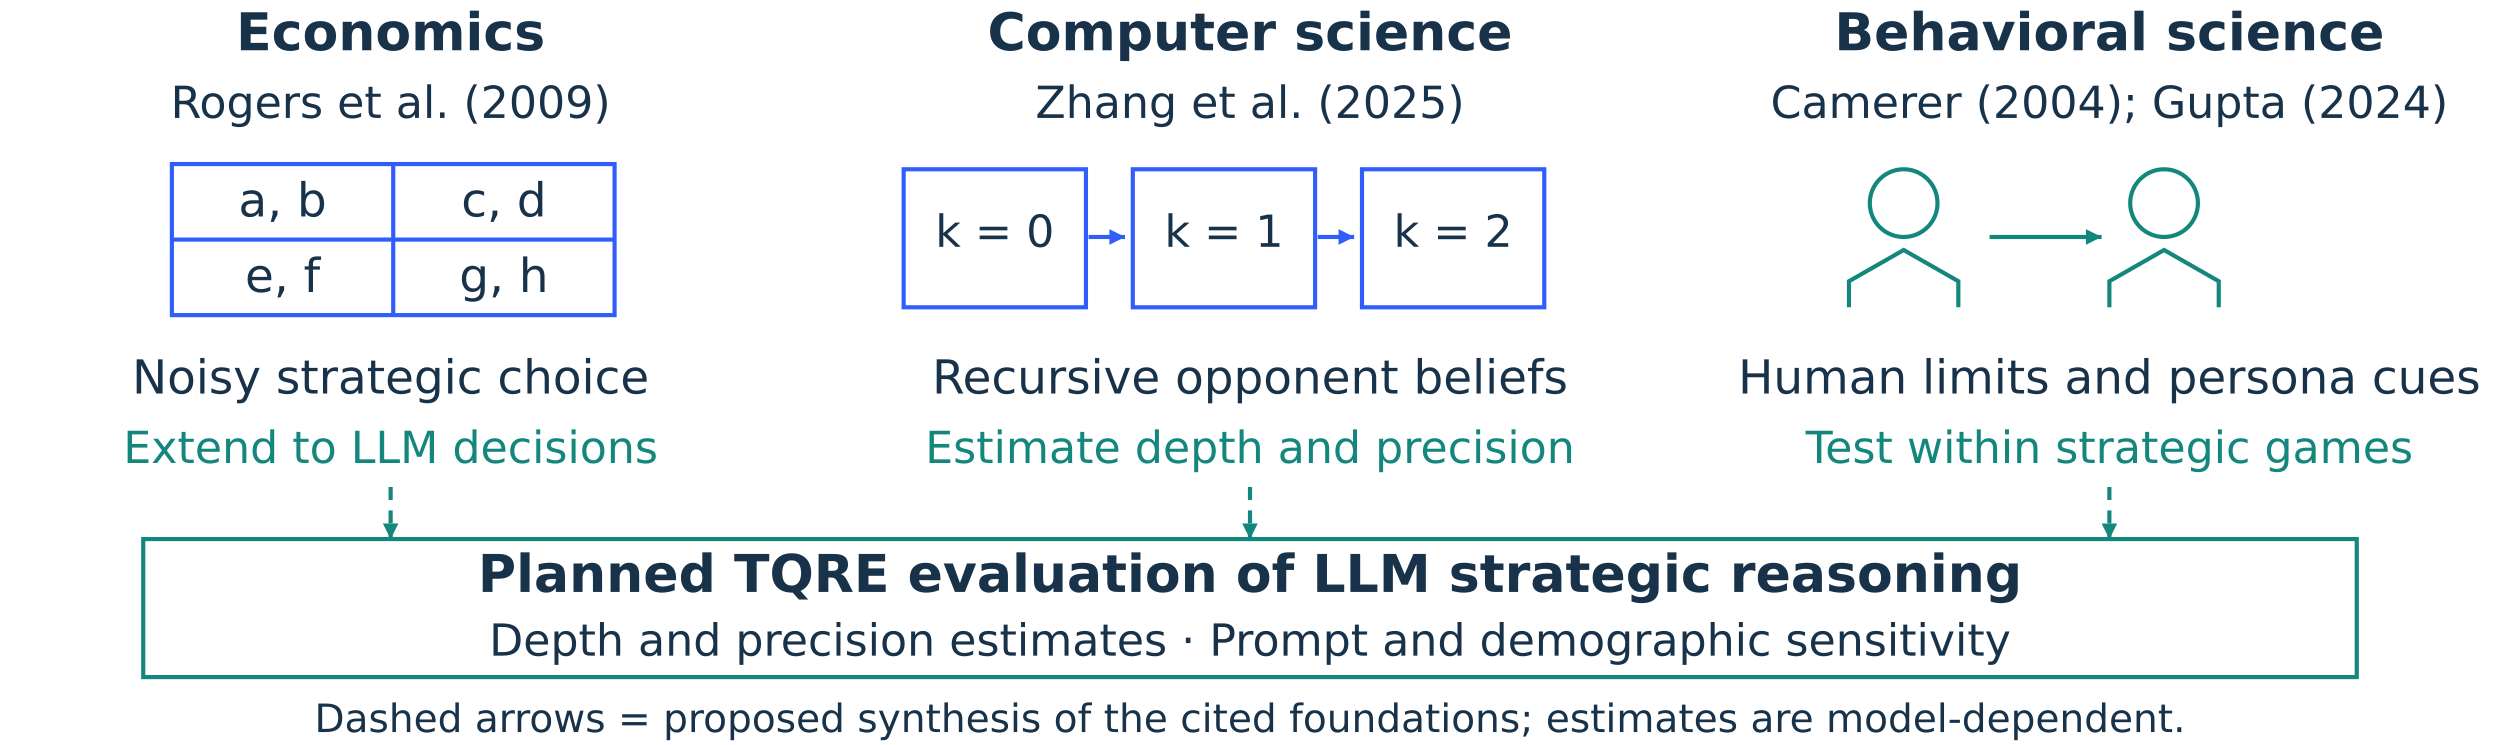
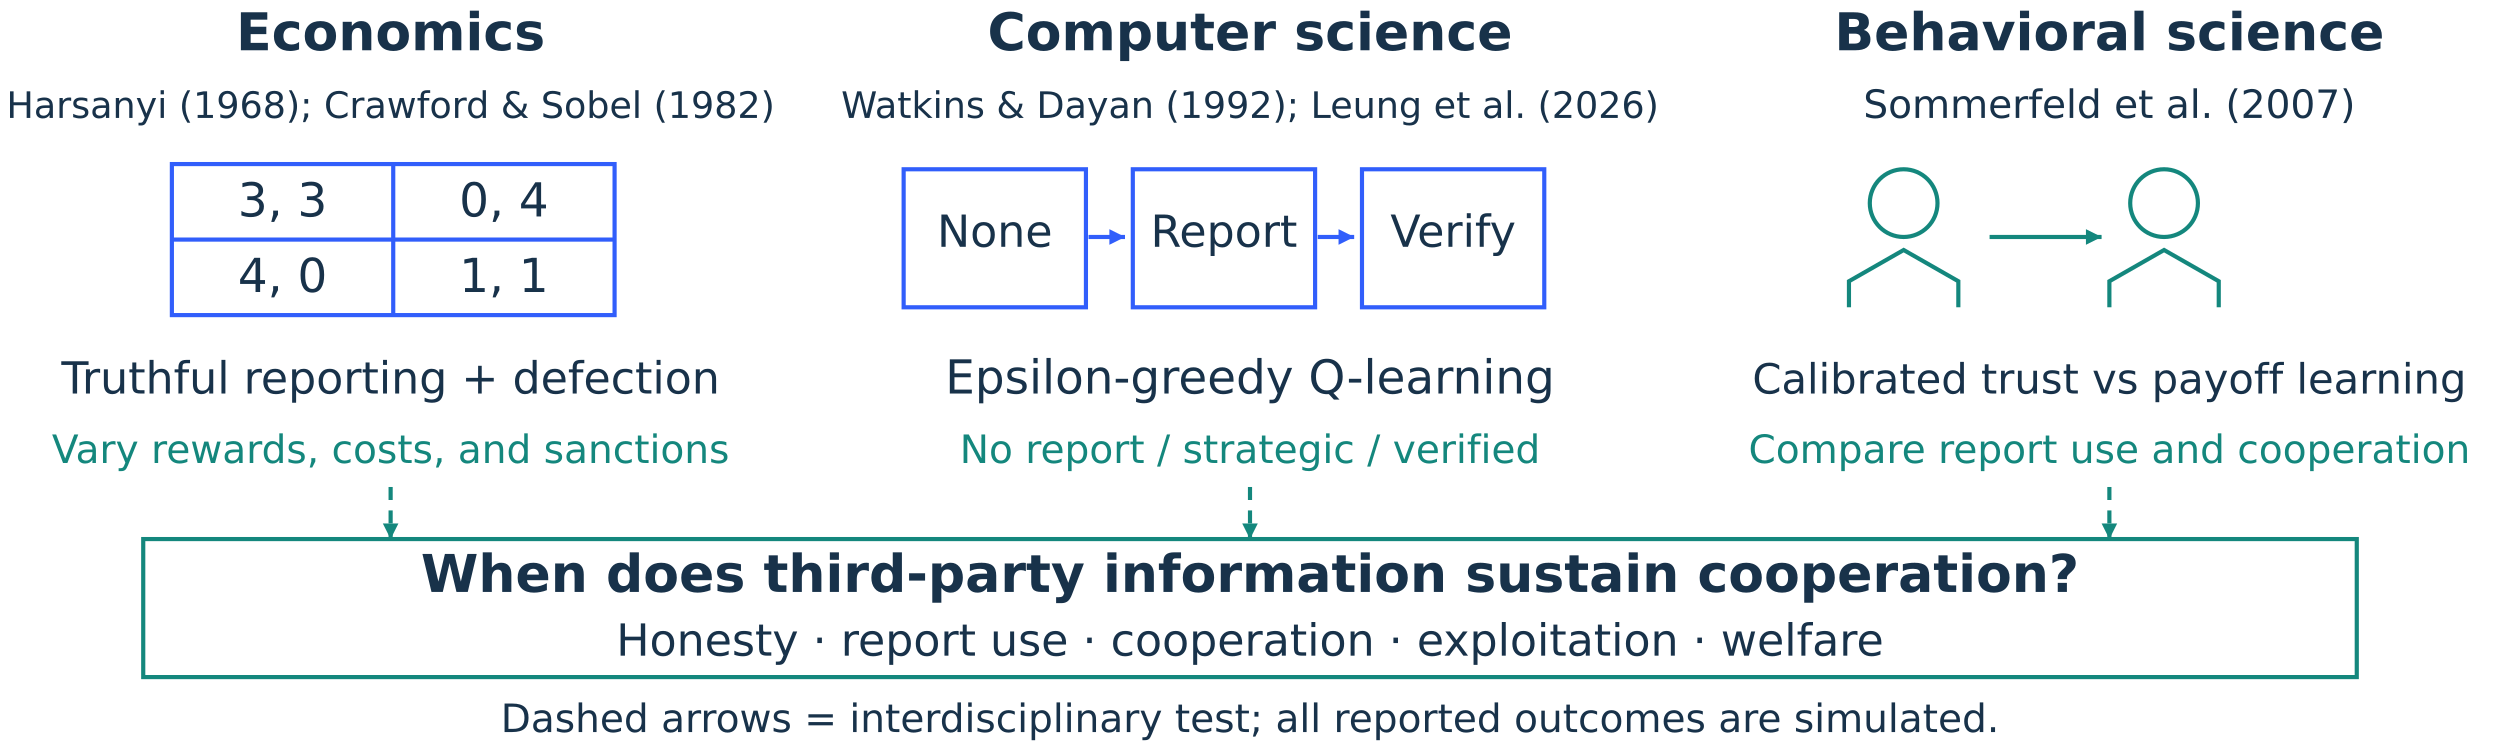
<svg xmlns="http://www.w3.org/2000/svg" width="506pt" height="150.746pt" viewBox="0 0 960 286">
  <text id="title0" data-containment="free" x="150.0" y="19.3" font-family="DejaVu Sans" font-size="20.0" font-weight="bold" text-anchor="middle" fill="#18324A">Economics</text>
-   <text id="cite0" data-containment="free" x="150.0" y="45.28" font-family="DejaVu Sans" font-size="17.0" font-weight="normal" text-anchor="middle" fill="#18324A">Rogers et al. (2009)</text>
+   <text id="cite0" data-containment="free" x="150.0" y="45.28" font-family="DejaVu Sans" font-size="14.0" font-weight="normal" text-anchor="middle" fill="#18324A">Harsanyi (1968); Crawford &amp; Sobel (1982)</text>
  <text id="title330" data-containment="free" x="480.0" y="19.3" font-family="DejaVu Sans" font-size="20.0" font-weight="bold" text-anchor="middle" fill="#18324A">Computer science</text>
-   <text id="cite330" data-containment="free" x="480.0" y="45.28" font-family="DejaVu Sans" font-size="17.0" font-weight="normal" text-anchor="middle" fill="#18324A">Zhang et al. (2025)</text>
+   <text id="cite330" data-containment="free" x="480.0" y="45.28" font-family="DejaVu Sans" font-size="14.0" font-weight="normal" text-anchor="middle" fill="#18324A">Watkins &amp; Dayan (1992); Leung et al. (2026)</text>
  <text id="title660" data-containment="free" x="810.0" y="19.3" font-family="DejaVu Sans" font-size="20.0" font-weight="bold" text-anchor="middle" fill="#18324A">Behavioral science</text>
-   <text id="cite660" data-containment="free" x="810.0" y="45.28" font-family="DejaVu Sans" font-size="17.0" font-weight="normal" text-anchor="middle" fill="#18324A">Camerer (2004); Gupta (2024)</text>
+   <text id="cite660" data-containment="free" x="810.0" y="45.28" font-family="DejaVu Sans" font-size="15.0" font-weight="normal" text-anchor="middle" fill="#18324A">Sommerfeld et al. (2007)</text>
  <rect id="matrix" x="66.0" y="63.0" width="170.0" height="58.0" fill="none" stroke="#315EFB" stroke-width="1.6" />
  <polyline id="matrix-h" points="66.0,92.0 236.0,92.0" fill="none" stroke="#315EFB" stroke-width="1.6" />
  <polyline id="matrix-v" points="151.0,63.0 151.0,121.0" fill="none" stroke="#315EFB" stroke-width="1.6" />
-   <text id="payoff0" data-containment="free" x="108.5" y="83.12" font-family="DejaVu Sans" font-size="18.0" font-weight="normal" text-anchor="middle" fill="#18324A">a, b</text>
-   <text id="payoff1" data-containment="free" x="193.5" y="83.12" font-family="DejaVu Sans" font-size="18.0" font-weight="normal" text-anchor="middle" fill="#18324A">c, d</text>
-   <text id="payoff2" data-containment="free" x="108.5" y="112.12" font-family="DejaVu Sans" font-size="18.0" font-weight="normal" text-anchor="middle" fill="#18324A">e, f</text>
-   <text id="payoff3" data-containment="free" x="193.5" y="112.12" font-family="DejaVu Sans" font-size="18.0" font-weight="normal" text-anchor="middle" fill="#18324A">g, h</text>
+   <text id="payoff0" data-containment="free" x="108.5" y="83.12" font-family="DejaVu Sans" font-size="18.0" font-weight="normal" text-anchor="middle" fill="#18324A">3, 3</text>
+   <text id="payoff1" data-containment="free" x="193.5" y="83.12" font-family="DejaVu Sans" font-size="18.0" font-weight="normal" text-anchor="middle" fill="#18324A">0, 4</text>
+   <text id="payoff2" data-containment="free" x="108.5" y="112.12" font-family="DejaVu Sans" font-size="18.0" font-weight="normal" text-anchor="middle" fill="#18324A">4, 0</text>
+   <text id="payoff3" data-containment="free" x="193.5" y="112.12" font-family="DejaVu Sans" font-size="18.0" font-weight="normal" text-anchor="middle" fill="#18324A">1, 1</text>
  <rect id="belief0" x="347.0" y="65.0" width="70.0" height="53.0" fill="none" stroke="#315EFB" stroke-width="1.6" />
-   <text id="belief-label0" data-containment="free" x="382.0" y="94.78" font-family="DejaVu Sans" font-size="17.0" font-weight="normal" text-anchor="middle" fill="#18324A">k = 0</text>
+   <text id="belief-label0" data-containment="free" x="382.0" y="94.78" font-family="DejaVu Sans" font-size="17.0" font-weight="normal" text-anchor="middle" fill="#18324A">None</text>
  <polyline id="recursive0" points="418.0,91.0 432.0,91.0" fill="none" stroke="#315EFB" stroke-width="1.6" />
  <polygon points="432.0,91.0 426.0,88.0 426.0,94.0" fill="#315EFB" />
  <rect id="belief1" x="435.0" y="65.0" width="70.0" height="53.0" fill="none" stroke="#315EFB" stroke-width="1.6" />
-   <text id="belief-label1" data-containment="free" x="470.0" y="94.78" font-family="DejaVu Sans" font-size="17.0" font-weight="normal" text-anchor="middle" fill="#18324A">k = 1</text>
+   <text id="belief-label1" data-containment="free" x="470.0" y="94.78" font-family="DejaVu Sans" font-size="17.0" font-weight="normal" text-anchor="middle" fill="#18324A">Report</text>
  <polyline id="recursive1" points="506.0,91.0 520.0,91.0" fill="none" stroke="#315EFB" stroke-width="1.6" />
  <polygon points="520.0,91.0 514.0,88.0 514.0,94.0" fill="#315EFB" />
  <rect id="belief2" x="523.0" y="65.0" width="70.0" height="53.0" fill="none" stroke="#315EFB" stroke-width="1.6" />
-   <text id="belief-label2" data-containment="free" x="558.0" y="94.78" font-family="DejaVu Sans" font-size="17.0" font-weight="normal" text-anchor="middle" fill="#18324A">k = 2</text>
+   <text id="belief-label2" data-containment="free" x="558.0" y="94.78" font-family="DejaVu Sans" font-size="17.0" font-weight="normal" text-anchor="middle" fill="#18324A">Verify</text>
  <ellipse id="head718" cx="731.0" cy="78.0" rx="13.0" ry="13.0" fill="none" stroke="#14877D" stroke-width="1.6" />
  <polyline id="shoulders718" points="710.0,118.0 710.0,108.0 731.0,96.0 752.0,108.0 752.0,118.0" fill="none" stroke="#14877D" stroke-width="1.6" />
  <ellipse id="head818" cx="831.0" cy="78.0" rx="13.0" ry="13.0" fill="none" stroke="#14877D" stroke-width="1.6" />
  <polyline id="shoulders818" points="810.0,118.0 810.0,108.0 831.0,96.0 852.0,108.0 852.0,118.0" fill="none" stroke="#14877D" stroke-width="1.6" />
  <polyline id="context-link" points="764.0,91.0 807.0,91.0" fill="none" stroke="#14877D" stroke-width="1.6" />
  <polygon points="807.0,91.0 801.0,88.0 801.0,94.0" fill="#14877D" />
-   <text id="mechanism0" data-containment="free" x="150.0" y="151.12" font-family="DejaVu Sans" font-size="18.0" font-weight="normal" text-anchor="middle" fill="#18324A">Noisy strategic choice</text>
-   <text id="advance0" data-containment="free" x="150.0" y="177.78" font-family="DejaVu Sans" font-size="17.0" font-weight="normal" text-anchor="middle" fill="#14877D">Extend to LLM decisions</text>
-   <text id="mechanism330" data-containment="free" x="480.0" y="151.12" font-family="DejaVu Sans" font-size="18.0" font-weight="normal" text-anchor="middle" fill="#18324A">Recursive opponent beliefs</text>
-   <text id="advance330" data-containment="free" x="480.0" y="177.78" font-family="DejaVu Sans" font-size="17.0" font-weight="normal" text-anchor="middle" fill="#14877D">Estimate depth and precision</text>
-   <text id="mechanism660" data-containment="free" x="810.0" y="151.12" font-family="DejaVu Sans" font-size="18.0" font-weight="normal" text-anchor="middle" fill="#18324A">Human limits and persona cues</text>
-   <text id="advance660" data-containment="free" x="810.0" y="177.78" font-family="DejaVu Sans" font-size="17.0" font-weight="normal" text-anchor="middle" fill="#14877D">Test within strategic games</text>
+   <text id="mechanism0" data-containment="free" x="150.0" y="151.12" font-family="DejaVu Sans" font-size="17.0" font-weight="normal" text-anchor="middle" fill="#18324A">Truthful reporting + defection</text>
+   <text id="advance0" data-containment="free" x="150.0" y="177.78" font-family="DejaVu Sans" font-size="15.0" font-weight="normal" text-anchor="middle" fill="#14877D">Vary rewards, costs, and sanctions</text>
+   <text id="mechanism330" data-containment="free" x="480.0" y="151.12" font-family="DejaVu Sans" font-size="18.0" font-weight="normal" text-anchor="middle" fill="#18324A">Epsilon-greedy Q-learning</text>
+   <text id="advance330" data-containment="free" x="480.0" y="177.78" font-family="DejaVu Sans" font-size="15.0" font-weight="normal" text-anchor="middle" fill="#14877D">No report / strategic / verified</text>
+   <text id="mechanism660" data-containment="free" x="810.0" y="151.12" font-family="DejaVu Sans" font-size="16.0" font-weight="normal" text-anchor="middle" fill="#18324A">Calibrated trust vs payoff learning</text>
+   <text id="advance660" data-containment="free" x="810.0" y="177.78" font-family="DejaVu Sans" font-size="15.0" font-weight="normal" text-anchor="middle" fill="#14877D">Compare report use and cooperation</text>
  <polyline id="synthesis0" points="150.0,187.0 150.0,207.0" fill="none" stroke="#14877D" stroke-width="1.6" stroke-dasharray="5 4" />
  <polygon points="150.0,207.0 153.0,201.0 147.0,201.0" fill="#14877D" />
  <polyline id="synthesis1" points="480.0,187.0 480.0,207.0" fill="none" stroke="#14877D" stroke-width="1.6" stroke-dasharray="5 4" />
  <polygon points="480.0,207.0 483.0,201.0 477.0,201.0" fill="#14877D" />
  <polyline id="synthesis2" points="810.0,187.0 810.0,207.0" fill="none" stroke="#14877D" stroke-width="1.6" stroke-dasharray="5 4" />
  <polygon points="810.0,207.0 813.0,201.0 807.0,201.0" fill="#14877D" />
  <rect id="evaluation" x="55.0" y="207.0" width="850.0" height="53.0" fill="none" stroke="#14877D" stroke-width="1.6" />
-   <text id="evaluation-title" data-containment="free" x="480.0" y="227.3" font-family="DejaVu Sans" font-size="20.0" font-weight="bold" text-anchor="middle" fill="#18324A">Planned TQRE evaluation of LLM strategic reasoning</text>
-   <text id="evaluation-output" data-containment="free" x="480.0" y="251.78" font-family="DejaVu Sans" font-size="17.0" font-weight="normal" text-anchor="middle" fill="#18324A">Depth and precision estimates · Prompt and demographic sensitivity</text>
-   <text id="legend" data-containment="free" x="480.0" y="281.1" font-family="DejaVu Sans" font-size="15.0" font-weight="normal" text-anchor="middle" fill="#18324A">Dashed arrows = proposed synthesis of the cited foundations; estimates are model-dependent.</text>
+   <text id="evaluation-title" data-containment="free" x="480.0" y="227.3" font-family="DejaVu Sans" font-size="20.0" font-weight="bold" text-anchor="middle" fill="#18324A">When does third-party information sustain cooperation?</text>
+   <text id="evaluation-output" data-containment="free" x="480.0" y="251.78" font-family="DejaVu Sans" font-size="17.0" font-weight="normal" text-anchor="middle" fill="#18324A">Honesty · report use · cooperation · exploitation · welfare</text>
+   <text id="legend" data-containment="free" x="480.0" y="281.1" font-family="DejaVu Sans" font-size="15.0" font-weight="normal" text-anchor="middle" fill="#18324A">Dashed arrows = interdisciplinary test; all reported outcomes are simulated.</text>
</svg>
